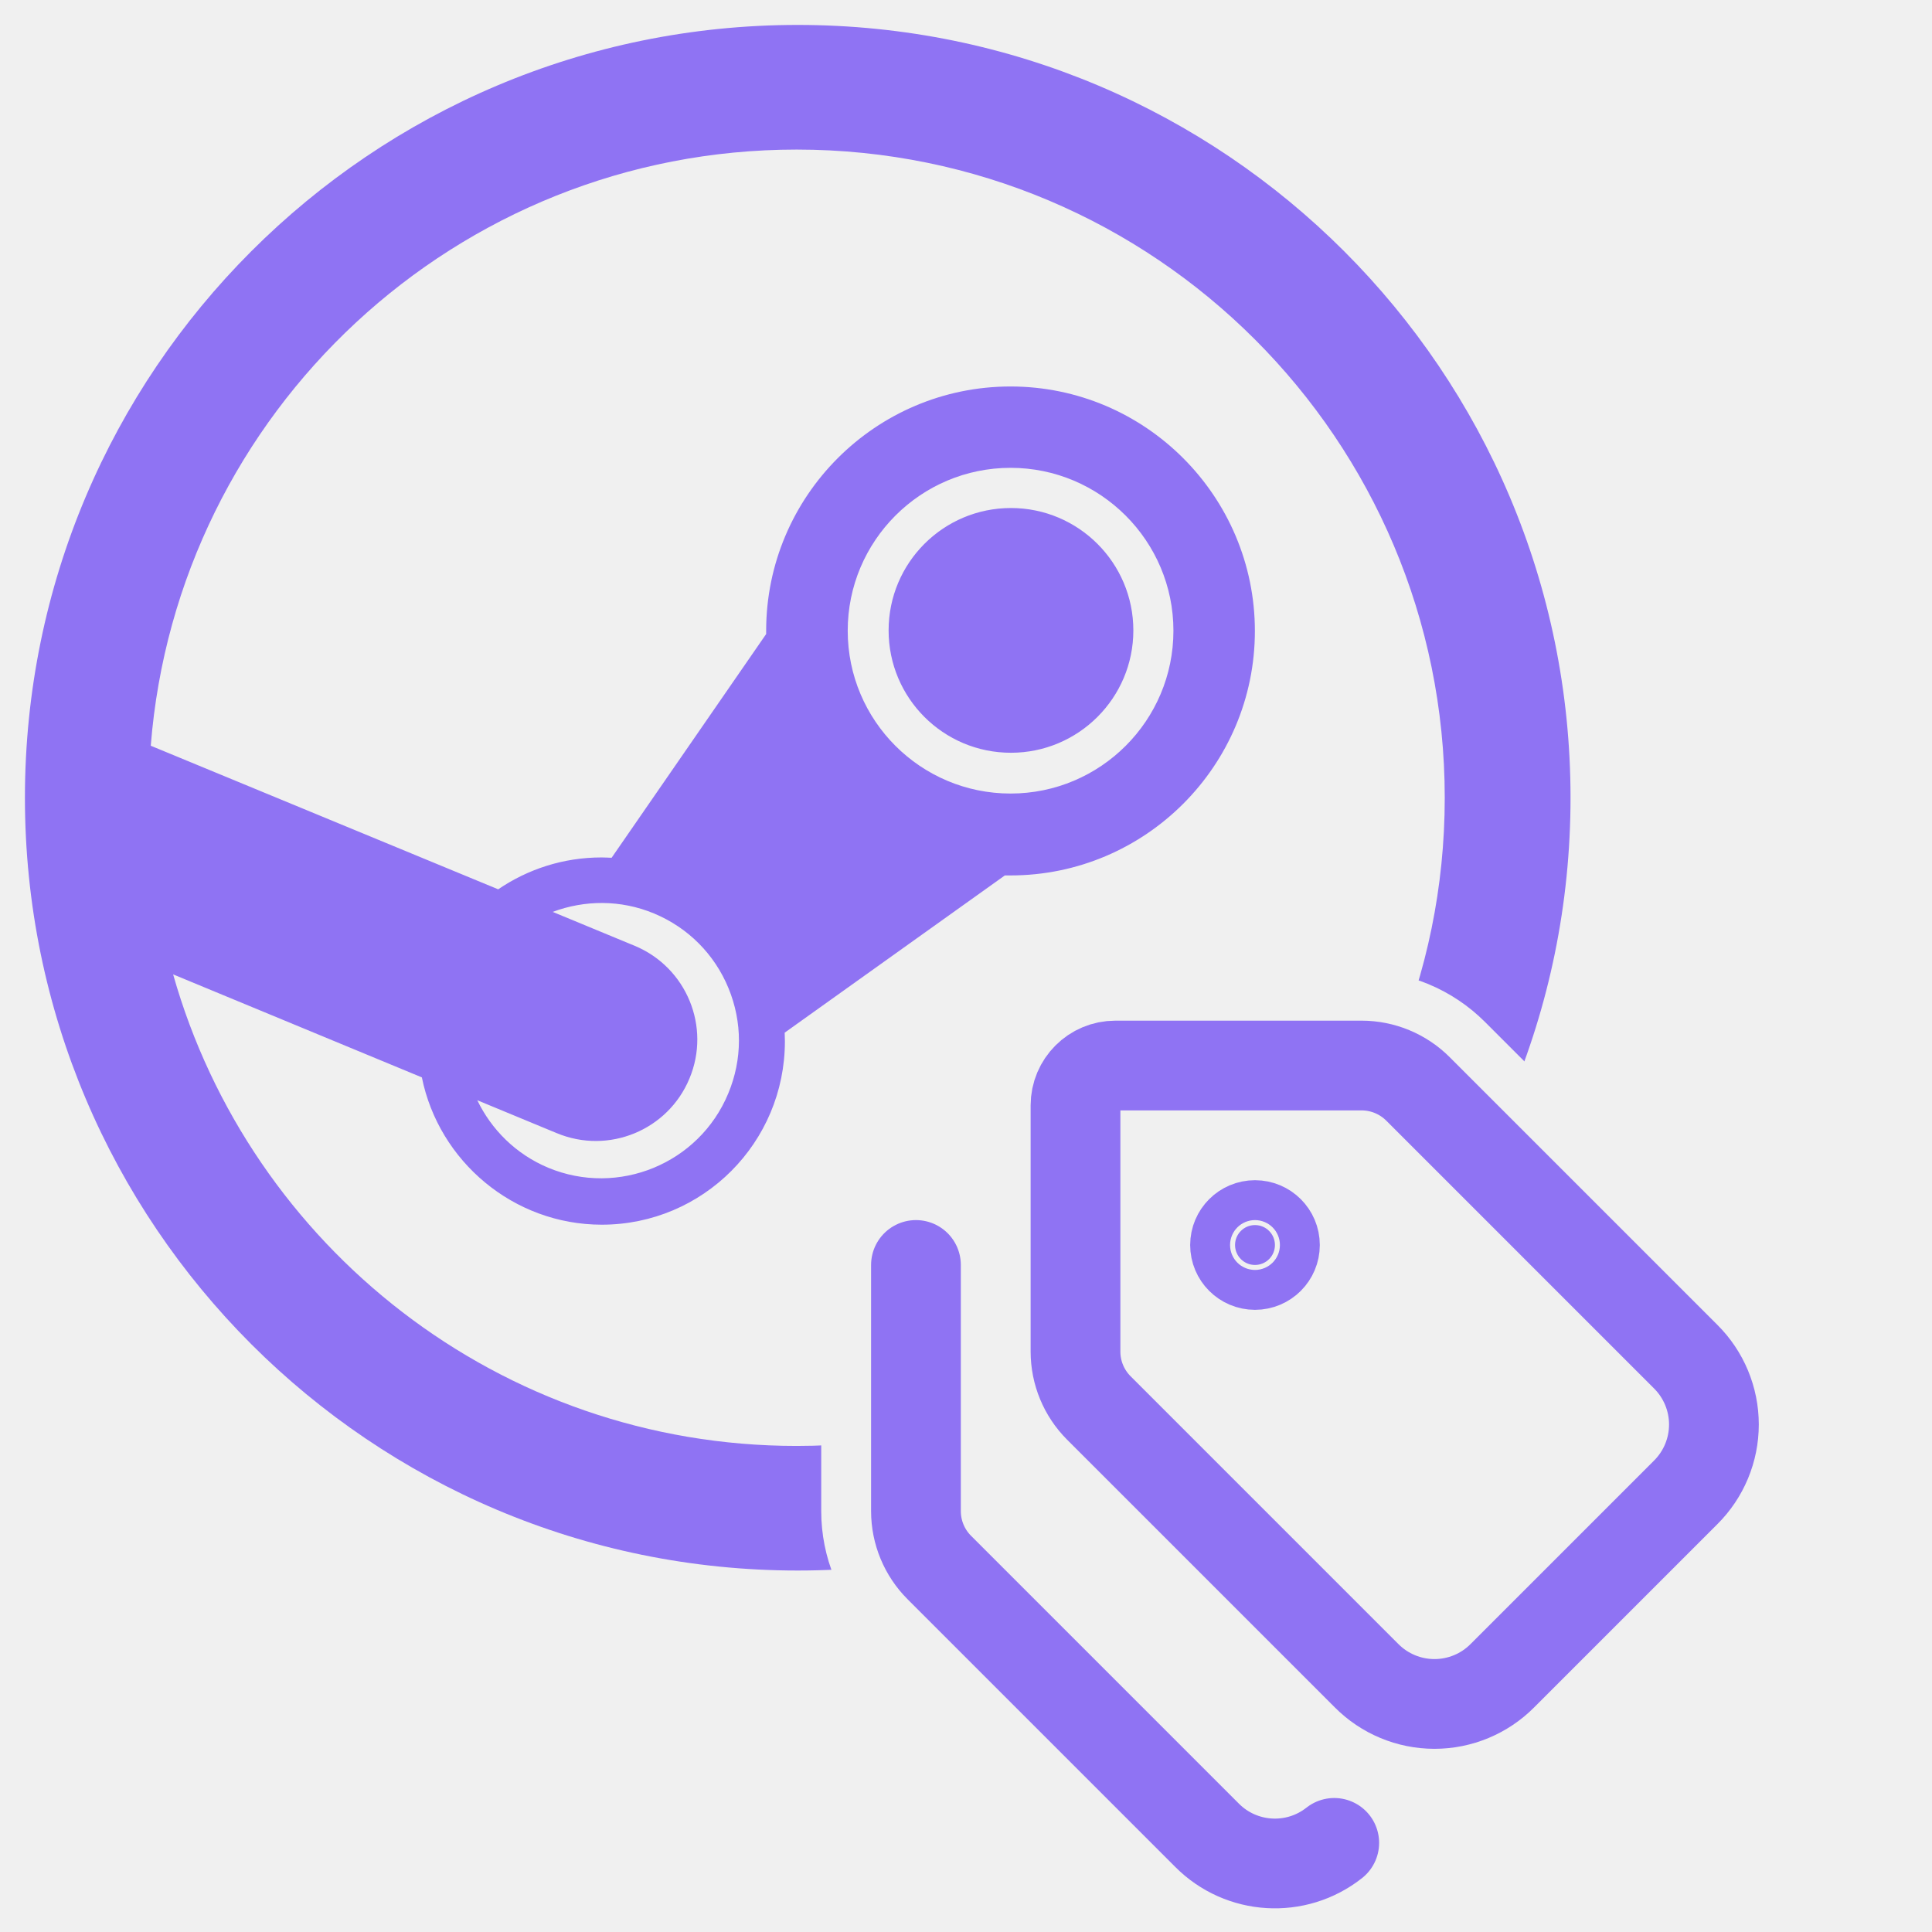
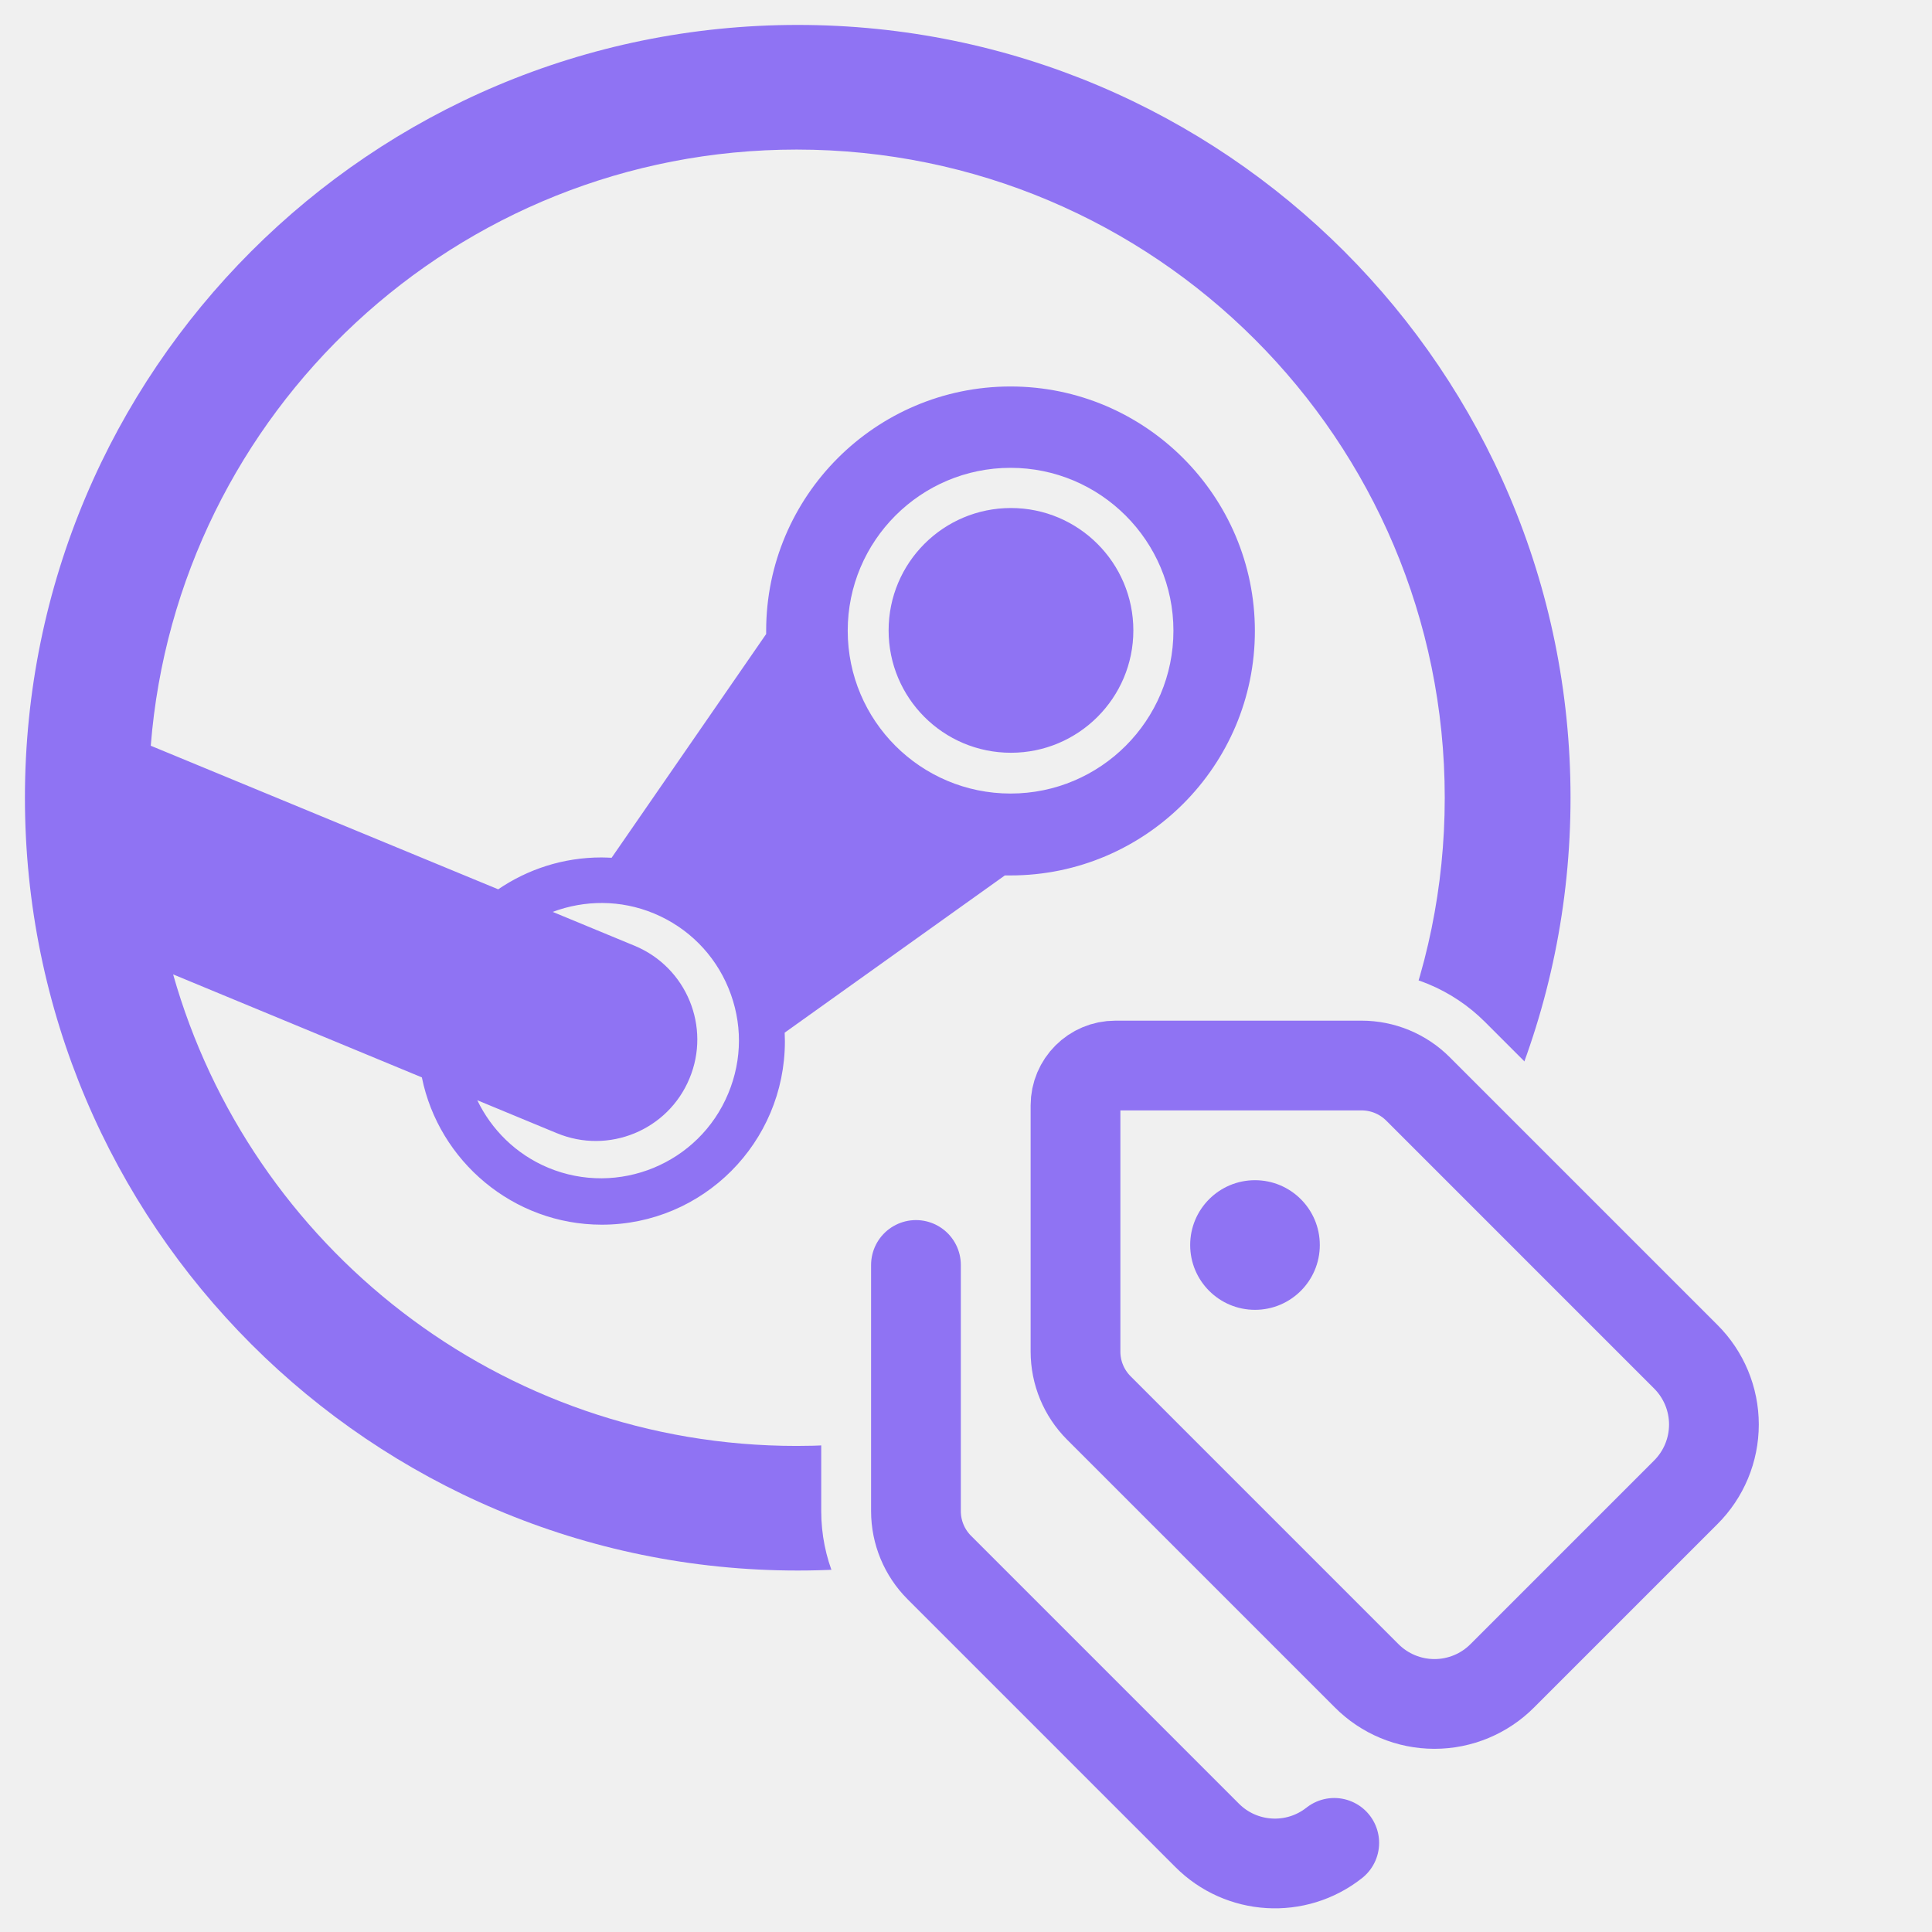
<svg xmlns="http://www.w3.org/2000/svg" width="310" height="310" viewBox="0 0 310 310">
  <mask id="sar-mark-cut" maskUnits="userSpaceOnUse" x="0" y="0" width="310" height="310">
    <rect width="310" height="310" fill="#fff" />
    <path transform="translate(24 24) scale(8.667)" fill="#000" d="M11.979 0C5.678 0 .511 4.86.022 11.037l6.432 2.658c.545-.371 1.203-.59 1.912-.59.063 0 .125.004.188.006l2.861-4.142V8.91c0-2.495 2.028-4.524 4.524-4.524 2.494 0 4.524 2.031 4.524 4.527s-2.03 4.525-4.524 4.525h-.105l-4.076 2.911c0 .052.004.105.004.159 0 1.875-1.515 3.396-3.39 3.396-1.635 0-3.016-1.173-3.331-2.727L.436 15.27C1.862 20.307 6.486 24 11.979 24c6.627 0 11.999-5.373 11.999-12S18.605 0 11.979 0zM7.54 18.21l-1.473-.61c.262.543.714.999 1.314 1.25 1.297.539 2.793-.076 3.332-1.375.263-.63.264-1.319.005-1.949s-.75-1.121-1.377-1.383c-.624-.26-1.29-.249-1.878-.03l1.523.63c.956.4 1.409 1.5 1.009 2.455-.397.957-1.497 1.41-2.454 1.012H7.54zm11.415-9.303c0-1.662-1.353-3.015-3.015-3.015-1.665 0-3.015 1.353-3.015 3.015 0 1.665 1.35 3.015 3.015 3.015 1.663 0 3.015-1.35 3.015-3.015zm-5.273-.005c0-1.252 1.013-2.266 2.265-2.266 1.249 0 2.266 1.014 2.266 2.266 0 1.251-1.017 2.265-2.266 2.265-1.253 0-2.265-1.014-2.265-2.265z" />
    <g transform="translate(134.17 158.17) scale(6.4)">
      <path d="M13.172 2a2 2 0 0 1 1.414.586l6.71 6.71a2.4 2.4 0 0 1 0 3.408l-4.592 4.592a2.4 2.4 0 0 1-3.408 0l-6.71-6.71A2 2 0 0 1 6 9.172V3a1 1 0 0 1 1-1z" fill="#000" stroke="#000" stroke-width="4.75" stroke-linejoin="round" />
      <path d="M2 7v6.172a2 2 0 0 0 .586 1.414l6.71 6.71a2.4 2.4 0 0 0 3.191.193L13 14L8 8Z" fill="#000" stroke="#000" stroke-width="4.75" stroke-linejoin="round" stroke-linecap="round" />
    </g>
  </mask>
  <circle cx="128" cy="128" r="124" fill="#8f73f3" mask="url(#sar-mark-cut)" />
  <g transform="translate(134.17 158.17) scale(6.4)">
    <g fill="none" stroke="#8f73f3" stroke-width="2.25" stroke-linecap="round" stroke-linejoin="round">
      <path d="M13.172 2a2 2 0 0 1 1.414.586l6.71 6.71a2.4 2.4 0 0 1 0 3.408l-4.592 4.592a2.4 2.4 0 0 1-3.408 0l-6.71-6.71A2 2 0 0 1 6 9.172V3a1 1 0 0 1 1-1z" />
      <path d="M2 7v6.172a2 2 0 0 0 .586 1.414l6.71 6.71a2.4 2.4 0 0 0 3.191.193" />
-       <circle cx="10.5" cy="6.5" r=".5" fill="#8f73f3" />
+       <circle cx="10.5" cy="6.5" r="1.625" fill="#8f73f3" stroke="none" />
    </g>
  </g>
</svg>
